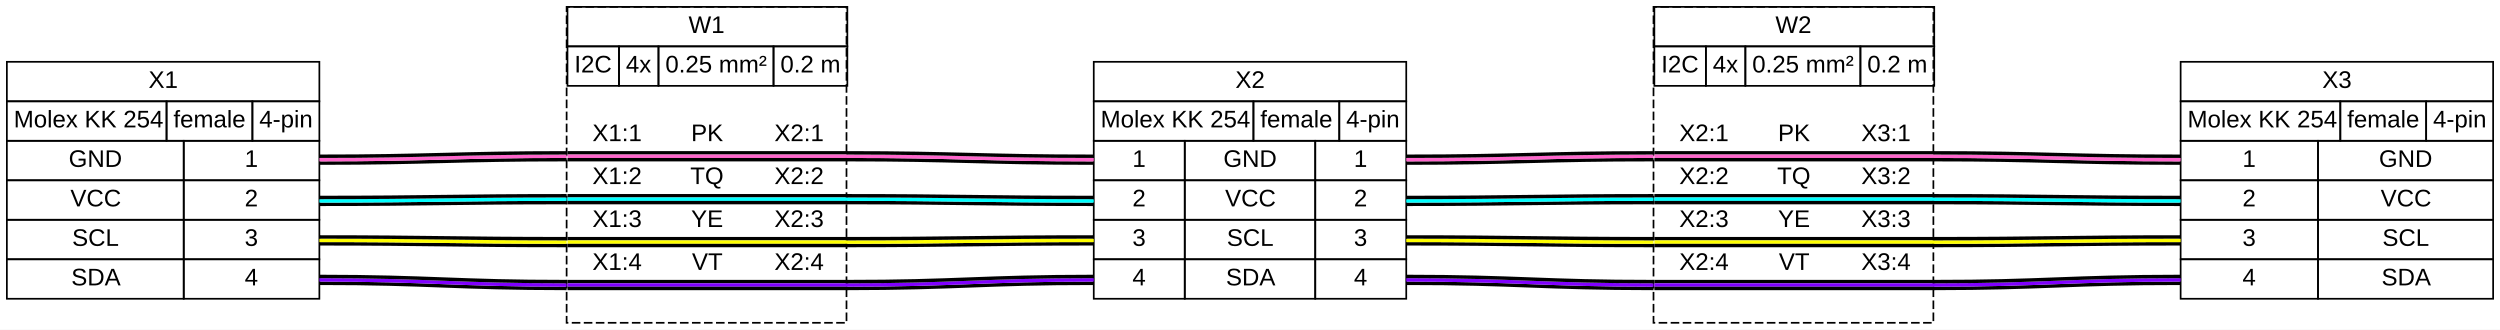
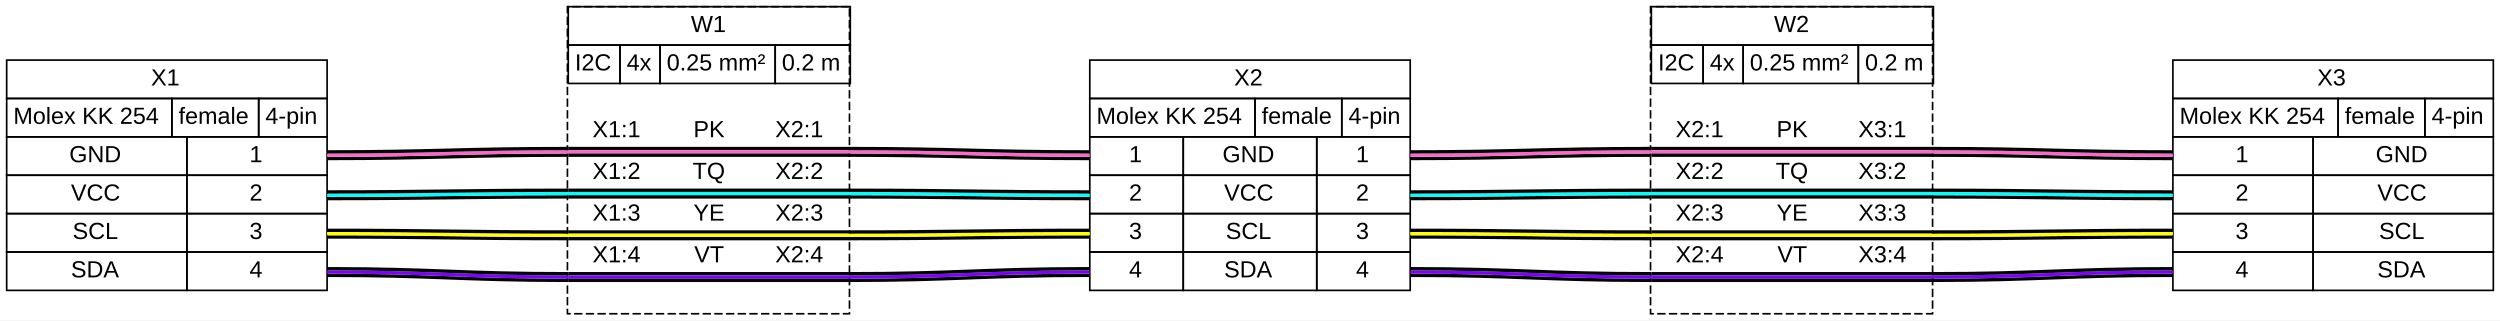
- <svg xmlns="http://www.w3.org/2000/svg" width="1456pt" height="192pt" viewBox="0.00 0.00 1456.00 192.00">
+ <svg xmlns="http://www.w3.org/2000/svg" width="1498pt" height="192pt" viewBox="0.00 0.00 1498.00 192.00">
  <g id="graph0" class="graph" transform="scale(1 1) rotate(0) translate(4 188)">
-     <polygon fill="white" stroke="transparent" points="-4,4 -4,-188 1452,-188 1452,4 -4,4" />
+     <polygon fill="#ffffff" stroke="transparent" points="-4,4 -4,-188 1494,-188 1494,4 -4,4" />
    <g id="node1" class="node">
-       <polygon fill="white" stroke="transparent" points="182,-152 0,-152 0,-14 182,-14 182,-152" />
-       <polygon fill="none" stroke="black" points="0,-129 0,-152 182,-152 182,-129 0,-129" />
-       <text text-anchor="start" x="82.5" y="-136.8" font-family="arial" font-size="14.00">X1</text>
-       <polygon fill="none" stroke="black" points="0,-106 0,-129 93,-129 93,-106 0,-106" />
-       <text text-anchor="start" x="4" y="-113.8" font-family="arial" font-size="14.00">Molex KK 254</text>
-       <polygon fill="none" stroke="black" points="93,-106 93,-129 143,-129 143,-106 93,-106" />
-       <text text-anchor="start" x="97" y="-113.8" font-family="arial" font-size="14.00">female</text>
-       <polygon fill="none" stroke="black" points="143,-106 143,-129 182,-129 182,-106 143,-106" />
-       <text text-anchor="start" x="147" y="-113.8" font-family="arial" font-size="14.00">4-pin</text>
-       <polygon fill="none" stroke="black" points="0,-83 0,-106 103,-106 103,-83 0,-83" />
-       <text text-anchor="start" x="36" y="-90.8" font-family="arial" font-size="14.00">GND</text>
-       <polygon fill="none" stroke="black" points="103,-83 103,-106 182,-106 182,-83 103,-83" />
-       <text text-anchor="start" x="138.5" y="-90.8" font-family="arial" font-size="14.00">1</text>
-       <polygon fill="none" stroke="black" points="0,-60 0,-83 103,-83 103,-60 0,-60" />
-       <text text-anchor="start" x="37" y="-67.8" font-family="arial" font-size="14.00">VCC</text>
-       <polygon fill="none" stroke="black" points="103,-60 103,-83 182,-83 182,-60 103,-60" />
-       <text text-anchor="start" x="138.5" y="-67.8" font-family="arial" font-size="14.00">2</text>
-       <polygon fill="none" stroke="black" points="0,-37 0,-60 103,-60 103,-37 0,-37" />
-       <text text-anchor="start" x="38" y="-44.8" font-family="arial" font-size="14.00">SCL</text>
-       <polygon fill="none" stroke="black" points="103,-37 103,-60 182,-60 182,-37 103,-37" />
-       <text text-anchor="start" x="138.5" y="-44.8" font-family="arial" font-size="14.00">3</text>
-       <polygon fill="none" stroke="black" points="0,-14 0,-37 103,-37 103,-14 0,-14" />
-       <text text-anchor="start" x="37.5" y="-21.8" font-family="arial" font-size="14.00">SDA</text>
-       <polygon fill="none" stroke="black" points="103,-14 103,-37 182,-37 182,-14 103,-14" />
-       <text text-anchor="start" x="138.5" y="-21.8" font-family="arial" font-size="14.00">4</text>
+       <polygon fill="#ffffff" stroke="transparent" points="192,-152 0,-152 0,-14 192,-14 192,-152" />
+       <polygon fill="none" stroke="#000000" points="0,-129 0,-152 192,-152 192,-129 0,-129" />
+       <text text-anchor="start" x="86.5" y="-136.8" font-family="arial" font-size="14.00" fill="#000000">X1</text>
+       <polygon fill="none" stroke="#000000" points="0,-106 0,-129 99,-129 99,-106 0,-106" />
+       <text text-anchor="start" x="4" y="-113.8" font-family="arial" font-size="14.00" fill="#000000">Molex KK 254</text>
+       <polygon fill="none" stroke="#000000" points="99,-106 99,-129 151,-129 151,-106 99,-106" />
+       <text text-anchor="start" x="103" y="-113.8" font-family="arial" font-size="14.00" fill="#000000">female</text>
+       <polygon fill="none" stroke="#000000" points="151,-106 151,-129 192,-129 192,-106 151,-106" />
+       <text text-anchor="start" x="155" y="-113.8" font-family="arial" font-size="14.00" fill="#000000">4-pin</text>
+       <polygon fill="none" stroke="#000000" points="0,-83 0,-106 108,-106 108,-83 0,-83" />
+       <text text-anchor="start" x="37.5" y="-90.8" font-family="arial" font-size="14.00" fill="#000000">GND</text>
+       <polygon fill="none" stroke="#000000" points="108,-83 108,-106 192,-106 192,-83 108,-83" />
+       <text text-anchor="start" x="145.5" y="-90.8" font-family="arial" font-size="14.00" fill="#000000">1</text>
+       <polygon fill="none" stroke="#000000" points="0,-60 0,-83 108,-83 108,-60 0,-60" />
+       <text text-anchor="start" x="38.5" y="-67.8" font-family="arial" font-size="14.00" fill="#000000">VCC</text>
+       <polygon fill="none" stroke="#000000" points="108,-60 108,-83 192,-83 192,-60 108,-60" />
+       <text text-anchor="start" x="145.5" y="-67.8" font-family="arial" font-size="14.00" fill="#000000">2</text>
+       <polygon fill="none" stroke="#000000" points="0,-37 0,-60 108,-60 108,-37 0,-37" />
+       <text text-anchor="start" x="39.5" y="-44.8" font-family="arial" font-size="14.00" fill="#000000">SCL</text>
+       <polygon fill="none" stroke="#000000" points="108,-37 108,-60 192,-60 192,-37 108,-37" />
+       <text text-anchor="start" x="145.5" y="-44.8" font-family="arial" font-size="14.00" fill="#000000">3</text>
+       <polygon fill="none" stroke="#000000" points="0,-14 0,-37 108,-37 108,-14 0,-14" />
+       <text text-anchor="start" x="38.5" y="-21.8" font-family="arial" font-size="14.00" fill="#000000">SDA</text>
+       <polygon fill="none" stroke="#000000" points="108,-14 108,-37 192,-37 192,-14 108,-14" />
+       <text text-anchor="start" x="145.5" y="-21.8" font-family="arial" font-size="14.00" fill="#000000">4</text>
    </g>
    <g id="node4" class="node">
-       <polygon fill="white" stroke="black" stroke-dasharray="5,2" points="489,-184 326,-184 326,0 489,0 489,-184" />
-       <polygon fill="none" stroke="black" points="326.5,-161 326.5,-184 489.5,-184 489.5,-161 326.5,-161" />
-       <text text-anchor="start" x="397" y="-168.8" font-family="arial" font-size="14.00">W1</text>
-       <polygon fill="none" stroke="black" points="326.5,-138 326.5,-161 356.5,-161 356.5,-138 326.5,-138" />
-       <text text-anchor="start" x="330.5" y="-145.8" font-family="arial" font-size="14.00">I2C</text>
-       <polygon fill="none" stroke="black" points="356.5,-138 356.5,-161 379.5,-161 379.5,-138 356.5,-138" />
-       <text text-anchor="start" x="360.5" y="-145.8" font-family="arial" font-size="14.00">4x</text>
-       <polygon fill="none" stroke="black" points="379.5,-138 379.5,-161 446.5,-161 446.5,-138 379.5,-138" />
-       <text text-anchor="start" x="383.5" y="-145.8" font-family="arial" font-size="14.00">0.25 mm²</text>
-       <polygon fill="none" stroke="black" points="446.5,-138 446.5,-161 489.5,-161 489.5,-138 446.5,-138" />
-       <text text-anchor="start" x="450.5" y="-145.8" font-family="arial" font-size="14.00">0.2 m</text>
-       <text text-anchor="start" x="353" y="-124.8" font-family="arial" font-size="14.00"> </text>
-       <text text-anchor="start" x="341" y="-105.8" font-family="arial" font-size="14.00">X1:1</text>
-       <text text-anchor="start" x="398.5" y="-105.8" font-family="arial" font-size="14.00">PK</text>
-       <text text-anchor="start" x="447" y="-105.8" font-family="arial" font-size="14.00">X2:1</text>
-       <polygon fill="#000000" stroke="transparent" points="326.5,-98 326.5,-100 489.5,-100 489.5,-98 326.5,-98" />
-       <polygon fill="#ff66cc" stroke="transparent" points="326.5,-96 326.5,-98 489.5,-98 489.5,-96 326.5,-96" />
-       <polygon fill="#000000" stroke="transparent" points="326.5,-94 326.5,-96 489.5,-96 489.5,-94 326.5,-94" />
-       <text text-anchor="start" x="341" y="-80.8" font-family="arial" font-size="14.00">X1:2</text>
-       <text text-anchor="start" x="398" y="-80.8" font-family="arial" font-size="14.00">TQ</text>
-       <text text-anchor="start" x="447" y="-80.8" font-family="arial" font-size="14.00">X2:2</text>
-       <polygon fill="#000000" stroke="transparent" points="326.5,-73 326.5,-75 489.5,-75 489.5,-73 326.5,-73" />
-       <polygon fill="#00ffff" stroke="transparent" points="326.5,-71 326.5,-73 489.5,-73 489.5,-71 326.5,-71" />
-       <polygon fill="#000000" stroke="transparent" points="326.5,-69 326.5,-71 489.5,-71 489.5,-69 326.5,-69" />
-       <text text-anchor="start" x="341" y="-55.8" font-family="arial" font-size="14.00">X1:3</text>
-       <text text-anchor="start" x="398.5" y="-55.8" font-family="arial" font-size="14.00">YE</text>
-       <text text-anchor="start" x="447" y="-55.8" font-family="arial" font-size="14.00">X2:3</text>
-       <polygon fill="#000000" stroke="transparent" points="326.5,-48 326.5,-50 489.5,-50 489.5,-48 326.5,-48" />
-       <polygon fill="#ffff00" stroke="transparent" points="326.5,-46 326.5,-48 489.5,-48 489.5,-46 326.5,-46" />
-       <polygon fill="#000000" stroke="transparent" points="326.5,-44 326.5,-46 489.5,-46 489.5,-44 326.5,-44" />
-       <text text-anchor="start" x="341" y="-30.8" font-family="arial" font-size="14.00">X1:4</text>
-       <text text-anchor="start" x="399" y="-30.8" font-family="arial" font-size="14.00">VT</text>
-       <text text-anchor="start" x="447" y="-30.8" font-family="arial" font-size="14.00">X2:4</text>
-       <polygon fill="#000000" stroke="transparent" points="326.5,-23 326.5,-25 489.5,-25 489.5,-23 326.5,-23" />
-       <polygon fill="#8000ff" stroke="transparent" points="326.5,-21 326.5,-23 489.5,-23 489.5,-21 326.5,-21" />
-       <polygon fill="#000000" stroke="transparent" points="326.5,-19 326.5,-21 489.5,-21 489.5,-19 326.5,-19" />
-       <text text-anchor="start" x="353" y="-5.8" font-family="arial" font-size="14.00"> </text>
+       <polygon fill="#ffffff" stroke="#000000" stroke-dasharray="5,2" points="505,-184 336,-184 336,0 505,0 505,-184" />
+       <polygon fill="none" stroke="#000000" points="336.5,-161 336.5,-184 505.5,-184 505.5,-161 336.5,-161" />
+       <text text-anchor="start" x="410" y="-168.8" font-family="arial" font-size="14.00" fill="#000000">W1</text>
+       <polygon fill="none" stroke="#000000" points="336.5,-138 336.5,-161 367.5,-161 367.5,-138 336.5,-138" />
+       <text text-anchor="start" x="340.5" y="-145.8" font-family="arial" font-size="14.00" fill="#000000">I2C</text>
+       <polygon fill="none" stroke="#000000" points="367.5,-138 367.5,-161 391.5,-161 391.5,-138 367.5,-138" />
+       <text text-anchor="start" x="371.5" y="-145.8" font-family="arial" font-size="14.00" fill="#000000">4x</text>
+       <polygon fill="none" stroke="#000000" points="391.5,-138 391.5,-161 460.5,-161 460.5,-138 391.5,-138" />
+       <text text-anchor="start" x="395.5" y="-145.8" font-family="arial" font-size="14.00" fill="#000000">0.25 mm²</text>
+       <polygon fill="none" stroke="#000000" points="460.5,-138 460.5,-161 505.5,-161 505.5,-138 460.5,-138" />
+       <text text-anchor="start" x="464.5" y="-145.8" font-family="arial" font-size="14.00" fill="#000000">0.2 m</text>
+       <text text-anchor="start" x="364.5" y="-124.8" font-family="arial" font-size="14.00" fill="#000000"> </text>
+       <text text-anchor="start" x="351" y="-105.8" font-family="arial" font-size="14.00" fill="#000000">X1:1</text>
+       <text text-anchor="start" x="411.5" y="-105.8" font-family="arial" font-size="14.00" fill="#000000">PK</text>
+       <text text-anchor="start" x="460.5" y="-105.8" font-family="arial" font-size="14.00" fill="#000000">X2:1</text>
+       <polygon fill="#000000" stroke="transparent" points="336.5,-98 336.5,-100 505.5,-100 505.5,-98 336.5,-98" />
+       <polygon fill="#ff66cc" stroke="transparent" points="336.5,-96 336.5,-98 505.5,-98 505.5,-96 336.5,-96" />
+       <polygon fill="#000000" stroke="transparent" points="336.5,-94 336.5,-96 505.5,-96 505.5,-94 336.5,-94" />
+       <text text-anchor="start" x="351" y="-80.8" font-family="arial" font-size="14.00" fill="#000000">X1:2</text>
+       <text text-anchor="start" x="411" y="-80.8" font-family="arial" font-size="14.00" fill="#000000">TQ</text>
+       <text text-anchor="start" x="460.5" y="-80.8" font-family="arial" font-size="14.00" fill="#000000">X2:2</text>
+       <polygon fill="#000000" stroke="transparent" points="336.5,-73 336.5,-75 505.5,-75 505.5,-73 336.5,-73" />
+       <polygon fill="#00ffff" stroke="transparent" points="336.5,-71 336.5,-73 505.5,-73 505.5,-71 336.5,-71" />
+       <polygon fill="#000000" stroke="transparent" points="336.5,-69 336.5,-71 505.5,-71 505.5,-69 336.5,-69" />
+       <text text-anchor="start" x="351" y="-55.8" font-family="arial" font-size="14.00" fill="#000000">X1:3</text>
+       <text text-anchor="start" x="411.5" y="-55.8" font-family="arial" font-size="14.00" fill="#000000">YE</text>
+       <text text-anchor="start" x="460.5" y="-55.8" font-family="arial" font-size="14.00" fill="#000000">X2:3</text>
+       <polygon fill="#000000" stroke="transparent" points="336.5,-48 336.5,-50 505.5,-50 505.5,-48 336.5,-48" />
+       <polygon fill="#ffff00" stroke="transparent" points="336.5,-46 336.5,-48 505.5,-48 505.5,-46 336.5,-46" />
+       <polygon fill="#000000" stroke="transparent" points="336.5,-44 336.5,-46 505.5,-46 505.5,-44 336.5,-44" />
+       <text text-anchor="start" x="351" y="-30.8" font-family="arial" font-size="14.00" fill="#000000">X1:4</text>
+       <text text-anchor="start" x="412" y="-30.8" font-family="arial" font-size="14.00" fill="#000000">VT</text>
+       <text text-anchor="start" x="460.5" y="-30.8" font-family="arial" font-size="14.00" fill="#000000">X2:4</text>
+       <polygon fill="#000000" stroke="transparent" points="336.5,-23 336.5,-25 505.5,-25 505.5,-23 336.5,-23" />
+       <polygon fill="#8000ff" stroke="transparent" points="336.5,-21 336.5,-23 505.5,-23 505.5,-21 336.5,-21" />
+       <polygon fill="#000000" stroke="transparent" points="336.5,-19 336.5,-21 505.5,-21 505.5,-19 336.5,-19" />
+       <text text-anchor="start" x="364.5" y="-5.8" font-family="arial" font-size="14.00" fill="#000000"> </text>
    </g>
    <g id="edge1" class="edge">
-       <path fill="none" stroke="#000000" stroke-width="2" d="M182,-93C246.25,-93.02 262.24,-95.02 326,-95" />
-       <path fill="none" stroke="#ff66cc" stroke-width="2" d="M182,-95C246.01,-95 261.99,-97 326,-97" />
-       <path fill="none" stroke="#000000" stroke-width="2" d="M182,-97C245.76,-96.98 261.75,-98.98 326,-99" />
+       <path fill="none" stroke="#000000" stroke-width="2" d="M192,-93C256.476,-93.015 272.519,-95.015 336.5,-95" />
+       <path fill="none" stroke="#ff66cc" stroke-width="2" d="M192,-95C256.228,-95 272.272,-97 336.5,-97" />
+       <path fill="none" stroke="#000000" stroke-width="2" d="M192,-97C255.981,-96.985 272.024,-98.985 336.5,-99" />
    </g>
    <g id="edge3" class="edge">
-       <path fill="none" stroke="#000000" stroke-width="2" d="M182,-69C246.13,-69 262.12,-70 326,-70" />
-       <path fill="none" stroke="#00ffff" stroke-width="2" d="M182,-71C246,-71 262,-72 326,-72" />
-       <path fill="none" stroke="#000000" stroke-width="2" d="M182,-73C245.88,-73 261.87,-74 326,-74" />
+       <path fill="none" stroke="#000000" stroke-width="2" d="M192,-69C256.348,-69.004 272.401,-70.004 336.5,-70" />
+       <path fill="none" stroke="#00ffff" stroke-width="2" d="M192,-71C256.224,-71 272.276,-72 336.5,-72" />
+       <path fill="none" stroke="#000000" stroke-width="2" d="M192,-73C256.099,-72.996 272.152,-73.996 336.5,-74" />
    </g>
    <g id="edge5" class="edge">
-       <path fill="none" stroke="#000000" stroke-width="2" d="M182,-46C245.88,-46 261.87,-45 326,-45" />
-       <path fill="none" stroke="#ffff00" stroke-width="2" d="M182,-48C246,-48 262,-47 326,-47" />
-       <path fill="none" stroke="#000000" stroke-width="2" d="M182,-50C246.13,-50 262.12,-49 326,-49" />
+       <path fill="none" stroke="#000000" stroke-width="2" d="M192,-46C256.099,-46.004 272.152,-45.004 336.5,-45" />
+       <path fill="none" stroke="#ffff00" stroke-width="2" d="M192,-48C256.224,-48 272.276,-47 336.5,-47" />
+       <path fill="none" stroke="#000000" stroke-width="2" d="M192,-50C256.348,-49.996 272.401,-48.996 336.5,-49" />
    </g>
    <g id="edge7" class="edge">
-       <path fill="none" stroke="#000000" stroke-width="2" d="M182,-23C245.64,-23.03 261.62,-20.03 326,-20" />
-       <path fill="none" stroke="#8000ff" stroke-width="2" d="M182,-25C246.01,-25 261.99,-22 326,-22" />
-       <path fill="none" stroke="#000000" stroke-width="2" d="M182,-27C246.38,-26.97 262.36,-23.97 326,-24" />
+       <path fill="none" stroke="#000000" stroke-width="2" d="M192,-23C255.868,-23.034 271.896,-20.034 336.5,-20" />
+       <path fill="none" stroke="#8000ff" stroke-width="2" d="M192,-25C256.236,-25 272.264,-22 336.5,-22" />
+       <path fill="none" stroke="#000000" stroke-width="2" d="M192,-27C256.604,-26.966 272.632,-23.966 336.5,-24" />
    </g>
    <g id="node2" class="node">
-       <polygon fill="white" stroke="transparent" points="815,-152 633,-152 633,-14 815,-14 815,-152" />
-       <polygon fill="none" stroke="black" points="633,-129 633,-152 815,-152 815,-129 633,-129" />
-       <text text-anchor="start" x="715.5" y="-136.8" font-family="arial" font-size="14.00">X2</text>
-       <polygon fill="none" stroke="black" points="633,-106 633,-129 726,-129 726,-106 633,-106" />
-       <text text-anchor="start" x="637" y="-113.8" font-family="arial" font-size="14.00">Molex KK 254</text>
-       <polygon fill="none" stroke="black" points="726,-106 726,-129 776,-129 776,-106 726,-106" />
-       <text text-anchor="start" x="730" y="-113.8" font-family="arial" font-size="14.00">female</text>
-       <polygon fill="none" stroke="black" points="776,-106 776,-129 815,-129 815,-106 776,-106" />
-       <text text-anchor="start" x="780" y="-113.8" font-family="arial" font-size="14.00">4-pin</text>
-       <polygon fill="none" stroke="black" points="633,-83 633,-106 686,-106 686,-83 633,-83" />
-       <text text-anchor="start" x="655.5" y="-90.8" font-family="arial" font-size="14.00">1</text>
-       <polygon fill="none" stroke="black" points="686,-83 686,-106 762,-106 762,-83 686,-83" />
-       <text text-anchor="start" x="708.5" y="-90.8" font-family="arial" font-size="14.00">GND</text>
-       <polygon fill="none" stroke="black" points="762,-83 762,-106 815,-106 815,-83 762,-83" />
-       <text text-anchor="start" x="784.5" y="-90.8" font-family="arial" font-size="14.00">1</text>
-       <polygon fill="none" stroke="black" points="633,-60 633,-83 686,-83 686,-60 633,-60" />
-       <text text-anchor="start" x="655.5" y="-67.8" font-family="arial" font-size="14.00">2</text>
-       <polygon fill="none" stroke="black" points="686,-60 686,-83 762,-83 762,-60 686,-60" />
-       <text text-anchor="start" x="709.5" y="-67.8" font-family="arial" font-size="14.00">VCC</text>
-       <polygon fill="none" stroke="black" points="762,-60 762,-83 815,-83 815,-60 762,-60" />
-       <text text-anchor="start" x="784.5" y="-67.8" font-family="arial" font-size="14.00">2</text>
-       <polygon fill="none" stroke="black" points="633,-37 633,-60 686,-60 686,-37 633,-37" />
-       <text text-anchor="start" x="655.5" y="-44.8" font-family="arial" font-size="14.00">3</text>
-       <polygon fill="none" stroke="black" points="686,-37 686,-60 762,-60 762,-37 686,-37" />
-       <text text-anchor="start" x="710.5" y="-44.8" font-family="arial" font-size="14.00">SCL</text>
-       <polygon fill="none" stroke="black" points="762,-37 762,-60 815,-60 815,-37 762,-37" />
-       <text text-anchor="start" x="784.5" y="-44.8" font-family="arial" font-size="14.00">3</text>
-       <polygon fill="none" stroke="black" points="633,-14 633,-37 686,-37 686,-14 633,-14" />
-       <text text-anchor="start" x="655.5" y="-21.8" font-family="arial" font-size="14.00">4</text>
-       <polygon fill="none" stroke="black" points="686,-14 686,-37 762,-37 762,-14 686,-14" />
-       <text text-anchor="start" x="710" y="-21.8" font-family="arial" font-size="14.00">SDA</text>
-       <polygon fill="none" stroke="black" points="762,-14 762,-37 815,-37 815,-14 762,-14" />
-       <text text-anchor="start" x="784.5" y="-21.8" font-family="arial" font-size="14.00">4</text>
+       <polygon fill="#ffffff" stroke="transparent" points="841,-152 649,-152 649,-14 841,-14 841,-152" />
+       <polygon fill="none" stroke="#000000" points="649,-129 649,-152 841,-152 841,-129 649,-129" />
+       <text text-anchor="start" x="735.5" y="-136.8" font-family="arial" font-size="14.00" fill="#000000">X2</text>
+       <polygon fill="none" stroke="#000000" points="649,-106 649,-129 748,-129 748,-106 649,-106" />
+       <text text-anchor="start" x="653" y="-113.8" font-family="arial" font-size="14.00" fill="#000000">Molex KK 254</text>
+       <polygon fill="none" stroke="#000000" points="748,-106 748,-129 800,-129 800,-106 748,-106" />
+       <text text-anchor="start" x="752" y="-113.8" font-family="arial" font-size="14.00" fill="#000000">female</text>
+       <polygon fill="none" stroke="#000000" points="800,-106 800,-129 841,-129 841,-106 800,-106" />
+       <text text-anchor="start" x="804" y="-113.8" font-family="arial" font-size="14.00" fill="#000000">4-pin</text>
+       <polygon fill="none" stroke="#000000" points="649,-83 649,-106 705,-106 705,-83 649,-83" />
+       <text text-anchor="start" x="672.5" y="-90.8" font-family="arial" font-size="14.00" fill="#000000">1</text>
+       <polygon fill="none" stroke="#000000" points="705,-83 705,-106 785,-106 785,-83 705,-83" />
+       <text text-anchor="start" x="728.5" y="-90.8" font-family="arial" font-size="14.00" fill="#000000">GND</text>
+       <polygon fill="none" stroke="#000000" points="785,-83 785,-106 841,-106 841,-83 785,-83" />
+       <text text-anchor="start" x="808.5" y="-90.8" font-family="arial" font-size="14.00" fill="#000000">1</text>
+       <polygon fill="none" stroke="#000000" points="649,-60 649,-83 705,-83 705,-60 649,-60" />
+       <text text-anchor="start" x="672.5" y="-67.8" font-family="arial" font-size="14.00" fill="#000000">2</text>
+       <polygon fill="none" stroke="#000000" points="705,-60 705,-83 785,-83 785,-60 705,-60" />
+       <text text-anchor="start" x="729.5" y="-67.8" font-family="arial" font-size="14.00" fill="#000000">VCC</text>
+       <polygon fill="none" stroke="#000000" points="785,-60 785,-83 841,-83 841,-60 785,-60" />
+       <text text-anchor="start" x="808.5" y="-67.8" font-family="arial" font-size="14.00" fill="#000000">2</text>
+       <polygon fill="none" stroke="#000000" points="649,-37 649,-60 705,-60 705,-37 649,-37" />
+       <text text-anchor="start" x="672.5" y="-44.8" font-family="arial" font-size="14.00" fill="#000000">3</text>
+       <polygon fill="none" stroke="#000000" points="705,-37 705,-60 785,-60 785,-37 705,-37" />
+       <text text-anchor="start" x="730.5" y="-44.8" font-family="arial" font-size="14.00" fill="#000000">SCL</text>
+       <polygon fill="none" stroke="#000000" points="785,-37 785,-60 841,-60 841,-37 785,-37" />
+       <text text-anchor="start" x="808.5" y="-44.8" font-family="arial" font-size="14.00" fill="#000000">3</text>
+       <polygon fill="none" stroke="#000000" points="649,-14 649,-37 705,-37 705,-14 649,-14" />
+       <text text-anchor="start" x="672.5" y="-21.8" font-family="arial" font-size="14.00" fill="#000000">4</text>
+       <polygon fill="none" stroke="#000000" points="705,-14 705,-37 785,-37 785,-14 705,-14" />
+       <text text-anchor="start" x="729.5" y="-21.8" font-family="arial" font-size="14.00" fill="#000000">SDA</text>
+       <polygon fill="none" stroke="#000000" points="785,-14 785,-37 841,-37 841,-14 785,-14" />
+       <text text-anchor="start" x="808.5" y="-21.8" font-family="arial" font-size="14.00" fill="#000000">4</text>
    </g>
    <g id="node5" class="node">
-       <polygon fill="white" stroke="black" stroke-dasharray="5,2" points="1122,-184 959,-184 959,0 1122,0 1122,-184" />
-       <polygon fill="none" stroke="black" points="959.5,-161 959.5,-184 1122.5,-184 1122.5,-161 959.5,-161" />
-       <text text-anchor="start" x="1030" y="-168.8" font-family="arial" font-size="14.00">W2</text>
-       <polygon fill="none" stroke="black" points="959.5,-138 959.5,-161 989.5,-161 989.5,-138 959.5,-138" />
-       <text text-anchor="start" x="963.5" y="-145.8" font-family="arial" font-size="14.00">I2C</text>
-       <polygon fill="none" stroke="black" points="989.5,-138 989.5,-161 1012.5,-161 1012.5,-138 989.5,-138" />
-       <text text-anchor="start" x="993.5" y="-145.8" font-family="arial" font-size="14.00">4x</text>
-       <polygon fill="none" stroke="black" points="1012.5,-138 1012.5,-161 1079.5,-161 1079.5,-138 1012.5,-138" />
-       <text text-anchor="start" x="1016.5" y="-145.8" font-family="arial" font-size="14.00">0.25 mm²</text>
-       <polygon fill="none" stroke="black" points="1079.5,-138 1079.5,-161 1122.5,-161 1122.5,-138 1079.5,-138" />
-       <text text-anchor="start" x="1083.5" y="-145.8" font-family="arial" font-size="14.00">0.2 m</text>
-       <text text-anchor="start" x="986" y="-124.8" font-family="arial" font-size="14.00"> </text>
-       <text text-anchor="start" x="974" y="-105.8" font-family="arial" font-size="14.00">X2:1</text>
-       <text text-anchor="start" x="1031.5" y="-105.8" font-family="arial" font-size="14.00">PK</text>
-       <text text-anchor="start" x="1080" y="-105.8" font-family="arial" font-size="14.00">X3:1</text>
-       <polygon fill="#000000" stroke="transparent" points="959.5,-98 959.5,-100 1122.5,-100 1122.5,-98 959.5,-98" />
-       <polygon fill="#ff66cc" stroke="transparent" points="959.5,-96 959.5,-98 1122.5,-98 1122.5,-96 959.5,-96" />
-       <polygon fill="#000000" stroke="transparent" points="959.5,-94 959.5,-96 1122.5,-96 1122.5,-94 959.5,-94" />
-       <text text-anchor="start" x="974" y="-80.8" font-family="arial" font-size="14.00">X2:2</text>
-       <text text-anchor="start" x="1031" y="-80.8" font-family="arial" font-size="14.00">TQ</text>
-       <text text-anchor="start" x="1080" y="-80.8" font-family="arial" font-size="14.00">X3:2</text>
-       <polygon fill="#000000" stroke="transparent" points="959.5,-73 959.5,-75 1122.5,-75 1122.5,-73 959.5,-73" />
-       <polygon fill="#00ffff" stroke="transparent" points="959.5,-71 959.5,-73 1122.5,-73 1122.5,-71 959.5,-71" />
-       <polygon fill="#000000" stroke="transparent" points="959.5,-69 959.5,-71 1122.5,-71 1122.5,-69 959.5,-69" />
-       <text text-anchor="start" x="974" y="-55.8" font-family="arial" font-size="14.00">X2:3</text>
-       <text text-anchor="start" x="1031.5" y="-55.8" font-family="arial" font-size="14.00">YE</text>
-       <text text-anchor="start" x="1080" y="-55.8" font-family="arial" font-size="14.00">X3:3</text>
-       <polygon fill="#000000" stroke="transparent" points="959.5,-48 959.5,-50 1122.5,-50 1122.5,-48 959.5,-48" />
-       <polygon fill="#ffff00" stroke="transparent" points="959.5,-46 959.5,-48 1122.5,-48 1122.5,-46 959.5,-46" />
-       <polygon fill="#000000" stroke="transparent" points="959.5,-44 959.5,-46 1122.5,-46 1122.5,-44 959.5,-44" />
-       <text text-anchor="start" x="974" y="-30.8" font-family="arial" font-size="14.00">X2:4</text>
-       <text text-anchor="start" x="1032" y="-30.8" font-family="arial" font-size="14.00">VT</text>
-       <text text-anchor="start" x="1080" y="-30.8" font-family="arial" font-size="14.00">X3:4</text>
-       <polygon fill="#000000" stroke="transparent" points="959.5,-23 959.5,-25 1122.5,-25 1122.5,-23 959.5,-23" />
-       <polygon fill="#8000ff" stroke="transparent" points="959.5,-21 959.5,-23 1122.5,-23 1122.5,-21 959.5,-21" />
-       <polygon fill="#000000" stroke="transparent" points="959.5,-19 959.5,-21 1122.5,-21 1122.5,-19 959.5,-19" />
-       <text text-anchor="start" x="986" y="-5.8" font-family="arial" font-size="14.00"> </text>
+       <polygon fill="#ffffff" stroke="#000000" stroke-dasharray="5,2" points="1154,-184 985,-184 985,0 1154,0 1154,-184" />
+       <polygon fill="none" stroke="#000000" points="985.5,-161 985.5,-184 1154.5,-184 1154.5,-161 985.5,-161" />
+       <text text-anchor="start" x="1059" y="-168.8" font-family="arial" font-size="14.00" fill="#000000">W2</text>
+       <polygon fill="none" stroke="#000000" points="985.5,-138 985.5,-161 1016.5,-161 1016.5,-138 985.5,-138" />
+       <text text-anchor="start" x="989.5" y="-145.8" font-family="arial" font-size="14.00" fill="#000000">I2C</text>
+       <polygon fill="none" stroke="#000000" points="1016.5,-138 1016.5,-161 1040.5,-161 1040.5,-138 1016.5,-138" />
+       <text text-anchor="start" x="1020.5" y="-145.8" font-family="arial" font-size="14.00" fill="#000000">4x</text>
+       <polygon fill="none" stroke="#000000" points="1040.5,-138 1040.5,-161 1109.5,-161 1109.5,-138 1040.5,-138" />
+       <text text-anchor="start" x="1044.5" y="-145.8" font-family="arial" font-size="14.00" fill="#000000">0.25 mm²</text>
+       <polygon fill="none" stroke="#000000" points="1109.5,-138 1109.5,-161 1154.5,-161 1154.5,-138 1109.5,-138" />
+       <text text-anchor="start" x="1113.5" y="-145.8" font-family="arial" font-size="14.00" fill="#000000">0.2 m</text>
+       <text text-anchor="start" x="1013.5" y="-124.8" font-family="arial" font-size="14.00" fill="#000000"> </text>
+       <text text-anchor="start" x="1000" y="-105.8" font-family="arial" font-size="14.00" fill="#000000">X2:1</text>
+       <text text-anchor="start" x="1060.5" y="-105.8" font-family="arial" font-size="14.00" fill="#000000">PK</text>
+       <text text-anchor="start" x="1109.5" y="-105.8" font-family="arial" font-size="14.00" fill="#000000">X3:1</text>
+       <polygon fill="#000000" stroke="transparent" points="985.5,-98 985.5,-100 1154.5,-100 1154.5,-98 985.5,-98" />
+       <polygon fill="#ff66cc" stroke="transparent" points="985.5,-96 985.5,-98 1154.5,-98 1154.5,-96 985.5,-96" />
+       <polygon fill="#000000" stroke="transparent" points="985.5,-94 985.5,-96 1154.5,-96 1154.5,-94 985.5,-94" />
+       <text text-anchor="start" x="1000" y="-80.8" font-family="arial" font-size="14.00" fill="#000000">X2:2</text>
+       <text text-anchor="start" x="1060" y="-80.8" font-family="arial" font-size="14.00" fill="#000000">TQ</text>
+       <text text-anchor="start" x="1109.5" y="-80.8" font-family="arial" font-size="14.00" fill="#000000">X3:2</text>
+       <polygon fill="#000000" stroke="transparent" points="985.5,-73 985.5,-75 1154.5,-75 1154.5,-73 985.5,-73" />
+       <polygon fill="#00ffff" stroke="transparent" points="985.5,-71 985.5,-73 1154.5,-73 1154.5,-71 985.5,-71" />
+       <polygon fill="#000000" stroke="transparent" points="985.5,-69 985.5,-71 1154.5,-71 1154.5,-69 985.5,-69" />
+       <text text-anchor="start" x="1000" y="-55.8" font-family="arial" font-size="14.00" fill="#000000">X2:3</text>
+       <text text-anchor="start" x="1060.5" y="-55.8" font-family="arial" font-size="14.00" fill="#000000">YE</text>
+       <text text-anchor="start" x="1109.5" y="-55.8" font-family="arial" font-size="14.00" fill="#000000">X3:3</text>
+       <polygon fill="#000000" stroke="transparent" points="985.5,-48 985.5,-50 1154.5,-50 1154.5,-48 985.5,-48" />
+       <polygon fill="#ffff00" stroke="transparent" points="985.5,-46 985.5,-48 1154.5,-48 1154.5,-46 985.5,-46" />
+       <polygon fill="#000000" stroke="transparent" points="985.5,-44 985.5,-46 1154.5,-46 1154.5,-44 985.5,-44" />
+       <text text-anchor="start" x="1000" y="-30.8" font-family="arial" font-size="14.00" fill="#000000">X2:4</text>
+       <text text-anchor="start" x="1061" y="-30.8" font-family="arial" font-size="14.00" fill="#000000">VT</text>
+       <text text-anchor="start" x="1109.5" y="-30.8" font-family="arial" font-size="14.00" fill="#000000">X3:4</text>
+       <polygon fill="#000000" stroke="transparent" points="985.5,-23 985.5,-25 1154.5,-25 1154.5,-23 985.5,-23" />
+       <polygon fill="#8000ff" stroke="transparent" points="985.5,-21 985.5,-23 1154.5,-23 1154.5,-21 985.5,-21" />
+       <polygon fill="#000000" stroke="transparent" points="985.5,-19 985.5,-21 1154.5,-21 1154.5,-19 985.5,-19" />
+       <text text-anchor="start" x="1013.5" y="-5.8" font-family="arial" font-size="14.00" fill="#000000"> </text>
    </g>
    <g id="edge9" class="edge">
-       <path fill="none" stroke="#000000" stroke-width="2" d="M815,-93C879.25,-93.02 895.24,-95.02 959,-95" />
-       <path fill="none" stroke="#ff66cc" stroke-width="2" d="M815,-95C879.01,-95 894.99,-97 959,-97" />
-       <path fill="none" stroke="#000000" stroke-width="2" d="M815,-97C878.76,-96.98 894.75,-98.98 959,-99" />
+       <path fill="none" stroke="#000000" stroke-width="2" d="M841,-93C905.476,-93.015 921.519,-95.015 985.5,-95" />
+       <path fill="none" stroke="#ff66cc" stroke-width="2" d="M841,-95C905.228,-95 921.272,-97 985.5,-97" />
+       <path fill="none" stroke="#000000" stroke-width="2" d="M841,-97C904.981,-96.985 921.024,-98.985 985.5,-99" />
    </g>
    <g id="edge11" class="edge">
-       <path fill="none" stroke="#000000" stroke-width="2" d="M815,-69C879.13,-69 895.12,-70 959,-70" />
-       <path fill="none" stroke="#00ffff" stroke-width="2" d="M815,-71C879,-71 895,-72 959,-72" />
-       <path fill="none" stroke="#000000" stroke-width="2" d="M815,-73C878.88,-73 894.87,-74 959,-74" />
+       <path fill="none" stroke="#000000" stroke-width="2" d="M841,-69C905.348,-69.004 921.401,-70.004 985.5,-70" />
+       <path fill="none" stroke="#00ffff" stroke-width="2" d="M841,-71C905.224,-71 921.276,-72 985.5,-72" />
+       <path fill="none" stroke="#000000" stroke-width="2" d="M841,-73C905.099,-72.996 921.152,-73.996 985.5,-74" />
    </g>
    <g id="edge13" class="edge">
-       <path fill="none" stroke="#000000" stroke-width="2" d="M815,-46C878.88,-46 894.87,-45 959,-45" />
-       <path fill="none" stroke="#ffff00" stroke-width="2" d="M815,-48C879,-48 895,-47 959,-47" />
-       <path fill="none" stroke="#000000" stroke-width="2" d="M815,-50C879.13,-50 895.12,-49 959,-49" />
+       <path fill="none" stroke="#000000" stroke-width="2" d="M841,-46C905.099,-46.004 921.152,-45.004 985.5,-45" />
+       <path fill="none" stroke="#ffff00" stroke-width="2" d="M841,-48C905.224,-48 921.276,-47 985.5,-47" />
+       <path fill="none" stroke="#000000" stroke-width="2" d="M841,-50C905.348,-49.996 921.401,-48.996 985.5,-49" />
    </g>
    <g id="edge15" class="edge">
-       <path fill="none" stroke="#000000" stroke-width="2" d="M815,-23C878.64,-23.03 894.62,-20.03 959,-20" />
-       <path fill="none" stroke="#8000ff" stroke-width="2" d="M815,-25C879.01,-25 894.99,-22 959,-22" />
-       <path fill="none" stroke="#000000" stroke-width="2" d="M815,-27C879.38,-26.97 895.36,-23.97 959,-24" />
+       <path fill="none" stroke="#000000" stroke-width="2" d="M841,-23C904.868,-23.034 920.896,-20.034 985.5,-20" />
+       <path fill="none" stroke="#8000ff" stroke-width="2" d="M841,-25C905.236,-25 921.264,-22 985.5,-22" />
+       <path fill="none" stroke="#000000" stroke-width="2" d="M841,-27C905.604,-26.966 921.632,-23.966 985.5,-24" />
    </g>
    <g id="node3" class="node">
-       <polygon fill="white" stroke="transparent" points="1448,-152 1266,-152 1266,-14 1448,-14 1448,-152" />
-       <polygon fill="none" stroke="black" points="1266,-129 1266,-152 1448,-152 1448,-129 1266,-129" />
-       <text text-anchor="start" x="1348.5" y="-136.8" font-family="arial" font-size="14.00">X3</text>
-       <polygon fill="none" stroke="black" points="1266,-106 1266,-129 1359,-129 1359,-106 1266,-106" />
-       <text text-anchor="start" x="1270" y="-113.8" font-family="arial" font-size="14.00">Molex KK 254</text>
-       <polygon fill="none" stroke="black" points="1359,-106 1359,-129 1409,-129 1409,-106 1359,-106" />
-       <text text-anchor="start" x="1363" y="-113.8" font-family="arial" font-size="14.00">female</text>
-       <polygon fill="none" stroke="black" points="1409,-106 1409,-129 1448,-129 1448,-106 1409,-106" />
-       <text text-anchor="start" x="1413" y="-113.8" font-family="arial" font-size="14.00">4-pin</text>
-       <polygon fill="none" stroke="black" points="1266,-83 1266,-106 1346,-106 1346,-83 1266,-83" />
-       <text text-anchor="start" x="1302" y="-90.8" font-family="arial" font-size="14.00">1</text>
-       <polygon fill="none" stroke="black" points="1346,-83 1346,-106 1448,-106 1448,-83 1346,-83" />
-       <text text-anchor="start" x="1381.5" y="-90.8" font-family="arial" font-size="14.00">GND</text>
-       <polygon fill="none" stroke="black" points="1266,-60 1266,-83 1346,-83 1346,-60 1266,-60" />
-       <text text-anchor="start" x="1302" y="-67.8" font-family="arial" font-size="14.00">2</text>
-       <polygon fill="none" stroke="black" points="1346,-60 1346,-83 1448,-83 1448,-60 1346,-60" />
-       <text text-anchor="start" x="1382.5" y="-67.8" font-family="arial" font-size="14.00">VCC</text>
-       <polygon fill="none" stroke="black" points="1266,-37 1266,-60 1346,-60 1346,-37 1266,-37" />
-       <text text-anchor="start" x="1302" y="-44.8" font-family="arial" font-size="14.00">3</text>
-       <polygon fill="none" stroke="black" points="1346,-37 1346,-60 1448,-60 1448,-37 1346,-37" />
-       <text text-anchor="start" x="1383.5" y="-44.8" font-family="arial" font-size="14.00">SCL</text>
-       <polygon fill="none" stroke="black" points="1266,-14 1266,-37 1346,-37 1346,-14 1266,-14" />
-       <text text-anchor="start" x="1302" y="-21.8" font-family="arial" font-size="14.00">4</text>
-       <polygon fill="none" stroke="black" points="1346,-14 1346,-37 1448,-37 1448,-14 1346,-14" />
-       <text text-anchor="start" x="1383" y="-21.8" font-family="arial" font-size="14.00">SDA</text>
+       <polygon fill="#ffffff" stroke="transparent" points="1490,-152 1298,-152 1298,-14 1490,-14 1490,-152" />
+       <polygon fill="none" stroke="#000000" points="1298,-129 1298,-152 1490,-152 1490,-129 1298,-129" />
+       <text text-anchor="start" x="1384.5" y="-136.8" font-family="arial" font-size="14.00" fill="#000000">X3</text>
+       <polygon fill="none" stroke="#000000" points="1298,-106 1298,-129 1397,-129 1397,-106 1298,-106" />
+       <text text-anchor="start" x="1302" y="-113.8" font-family="arial" font-size="14.00" fill="#000000">Molex KK 254</text>
+       <polygon fill="none" stroke="#000000" points="1397,-106 1397,-129 1449,-129 1449,-106 1397,-106" />
+       <text text-anchor="start" x="1401" y="-113.8" font-family="arial" font-size="14.00" fill="#000000">female</text>
+       <polygon fill="none" stroke="#000000" points="1449,-106 1449,-129 1490,-129 1490,-106 1449,-106" />
+       <text text-anchor="start" x="1453" y="-113.8" font-family="arial" font-size="14.00" fill="#000000">4-pin</text>
+       <polygon fill="none" stroke="#000000" points="1298,-83 1298,-106 1382,-106 1382,-83 1298,-83" />
+       <text text-anchor="start" x="1335.5" y="-90.8" font-family="arial" font-size="14.00" fill="#000000">1</text>
+       <polygon fill="none" stroke="#000000" points="1382,-83 1382,-106 1490,-106 1490,-83 1382,-83" />
+       <text text-anchor="start" x="1419.5" y="-90.8" font-family="arial" font-size="14.00" fill="#000000">GND</text>
+       <polygon fill="none" stroke="#000000" points="1298,-60 1298,-83 1382,-83 1382,-60 1298,-60" />
+       <text text-anchor="start" x="1335.5" y="-67.8" font-family="arial" font-size="14.00" fill="#000000">2</text>
+       <polygon fill="none" stroke="#000000" points="1382,-60 1382,-83 1490,-83 1490,-60 1382,-60" />
+       <text text-anchor="start" x="1420.5" y="-67.8" font-family="arial" font-size="14.00" fill="#000000">VCC</text>
+       <polygon fill="none" stroke="#000000" points="1298,-37 1298,-60 1382,-60 1382,-37 1298,-37" />
+       <text text-anchor="start" x="1335.5" y="-44.8" font-family="arial" font-size="14.00" fill="#000000">3</text>
+       <polygon fill="none" stroke="#000000" points="1382,-37 1382,-60 1490,-60 1490,-37 1382,-37" />
+       <text text-anchor="start" x="1421.5" y="-44.8" font-family="arial" font-size="14.00" fill="#000000">SCL</text>
+       <polygon fill="none" stroke="#000000" points="1298,-14 1298,-37 1382,-37 1382,-14 1298,-14" />
+       <text text-anchor="start" x="1335.5" y="-21.8" font-family="arial" font-size="14.00" fill="#000000">4</text>
+       <polygon fill="none" stroke="#000000" points="1382,-14 1382,-37 1490,-37 1490,-14 1382,-14" />
+       <text text-anchor="start" x="1420.5" y="-21.8" font-family="arial" font-size="14.00" fill="#000000">SDA</text>
    </g>
    <g id="edge2" class="edge">
-       <path fill="none" stroke="#000000" stroke-width="2" d="M489,-95C552.76,-95.02 568.75,-93.02 633,-93" />
-       <path fill="none" stroke="#ff66cc" stroke-width="2" d="M489,-97C553.01,-97 568.99,-95 633,-95" />
-       <path fill="none" stroke="#000000" stroke-width="2" d="M489,-99C553.25,-98.98 569.24,-96.98 633,-97" />
+       <path fill="none" stroke="#000000" stroke-width="2" d="M505,-95C568.758,-95.016 584.746,-93.016 649,-93" />
+       <path fill="none" stroke="#ff66cc" stroke-width="2" d="M505,-97C569.006,-97 584.994,-95 649,-95" />
+       <path fill="none" stroke="#000000" stroke-width="2" d="M505,-99C569.254,-98.984 585.242,-96.984 649,-97" />
    </g>
    <g id="edge4" class="edge">
-       <path fill="none" stroke="#000000" stroke-width="2" d="M489,-70C552.88,-70 568.87,-69 633,-69" />
-       <path fill="none" stroke="#00ffff" stroke-width="2" d="M489,-72C553,-72 569,-71 633,-71" />
-       <path fill="none" stroke="#000000" stroke-width="2" d="M489,-74C553.13,-74 569.12,-73 633,-73" />
+       <path fill="none" stroke="#000000" stroke-width="2" d="M505,-70C568.877,-70.004 584.874,-69.004 649,-69" />
+       <path fill="none" stroke="#00ffff" stroke-width="2" d="M505,-72C569.001,-72 584.999,-71 649,-71" />
+       <path fill="none" stroke="#000000" stroke-width="2" d="M505,-74C569.126,-73.996 585.123,-72.996 649,-73" />
    </g>
    <g id="edge6" class="edge">
-       <path fill="none" stroke="#000000" stroke-width="2" d="M489,-45C553.13,-45 569.12,-46 633,-46" />
-       <path fill="none" stroke="#ffff00" stroke-width="2" d="M489,-47C553,-47 569,-48 633,-48" />
-       <path fill="none" stroke="#000000" stroke-width="2" d="M489,-49C552.88,-49 568.87,-50 633,-50" />
+       <path fill="none" stroke="#000000" stroke-width="2" d="M505,-45C569.126,-45.004 585.123,-46.004 649,-46" />
+       <path fill="none" stroke="#ffff00" stroke-width="2" d="M505,-47C569.001,-47 584.999,-48 649,-48" />
+       <path fill="none" stroke="#000000" stroke-width="2" d="M505,-49C568.877,-48.996 584.874,-49.996 649,-50" />
    </g>
    <g id="edge8" class="edge">
-       <path fill="none" stroke="#000000" stroke-width="2" d="M489,-20C553.38,-20.03 569.36,-23.03 633,-23" />
-       <path fill="none" stroke="#8000ff" stroke-width="2" d="M489,-22C553.01,-22 568.99,-25 633,-25" />
-       <path fill="none" stroke="#000000" stroke-width="2" d="M489,-24C552.64,-23.97 568.62,-26.97 633,-27" />
+       <path fill="none" stroke="#000000" stroke-width="2" d="M505,-20C569.383,-20.034 585.355,-23.034 649,-23" />
+       <path fill="none" stroke="#8000ff" stroke-width="2" d="M505,-22C569.014,-22 584.986,-25 649,-25" />
+       <path fill="none" stroke="#000000" stroke-width="2" d="M505,-24C568.645,-23.966 584.617,-26.966 649,-27" />
    </g>
    <g id="edge10" class="edge">
-       <path fill="none" stroke="#000000" stroke-width="2" d="M1122,-95C1185.76,-95.02 1201.75,-93.02 1266,-93" />
-       <path fill="none" stroke="#ff66cc" stroke-width="2" d="M1122,-97C1186.01,-97 1201.99,-95 1266,-95" />
-       <path fill="none" stroke="#000000" stroke-width="2" d="M1122,-99C1186.25,-98.98 1202.24,-96.98 1266,-97" />
+       <path fill="none" stroke="#000000" stroke-width="2" d="M1154,-95C1217.758,-95.016 1233.746,-93.016 1298,-93" />
+       <path fill="none" stroke="#ff66cc" stroke-width="2" d="M1154,-97C1218.006,-97 1233.994,-95 1298,-95" />
+       <path fill="none" stroke="#000000" stroke-width="2" d="M1154,-99C1218.254,-98.984 1234.242,-96.984 1298,-97" />
    </g>
    <g id="edge12" class="edge">
-       <path fill="none" stroke="#000000" stroke-width="2" d="M1122,-70C1185.88,-70 1201.87,-69 1266,-69" />
-       <path fill="none" stroke="#00ffff" stroke-width="2" d="M1122,-72C1186,-72 1202,-71 1266,-71" />
-       <path fill="none" stroke="#000000" stroke-width="2" d="M1122,-74C1186.13,-74 1202.12,-73 1266,-73" />
+       <path fill="none" stroke="#000000" stroke-width="2" d="M1154,-70C1217.877,-70.004 1233.874,-69.004 1298,-69" />
+       <path fill="none" stroke="#00ffff" stroke-width="2" d="M1154,-72C1218.002,-72 1233.998,-71 1298,-71" />
+       <path fill="none" stroke="#000000" stroke-width="2" d="M1154,-74C1218.126,-73.996 1234.123,-72.996 1298,-73" />
    </g>
    <g id="edge14" class="edge">
-       <path fill="none" stroke="#000000" stroke-width="2" d="M1122,-45C1186.13,-45 1202.12,-46 1266,-46" />
-       <path fill="none" stroke="#ffff00" stroke-width="2" d="M1122,-47C1186,-47 1202,-48 1266,-48" />
-       <path fill="none" stroke="#000000" stroke-width="2" d="M1122,-49C1185.88,-49 1201.87,-50 1266,-50" />
+       <path fill="none" stroke="#000000" stroke-width="2" d="M1154,-45C1218.126,-45.004 1234.123,-46.004 1298,-46" />
+       <path fill="none" stroke="#ffff00" stroke-width="2" d="M1154,-47C1218.002,-47 1233.998,-48 1298,-48" />
+       <path fill="none" stroke="#000000" stroke-width="2" d="M1154,-49C1217.877,-48.996 1233.874,-49.996 1298,-50" />
    </g>
    <g id="edge16" class="edge">
-       <path fill="none" stroke="#000000" stroke-width="2" d="M1122,-20C1186.38,-20.03 1202.36,-23.03 1266,-23" />
-       <path fill="none" stroke="#8000ff" stroke-width="2" d="M1122,-22C1186.01,-22 1201.99,-25 1266,-25" />
-       <path fill="none" stroke="#000000" stroke-width="2" d="M1122,-24C1185.64,-23.97 1201.62,-26.97 1266,-27" />
+       <path fill="none" stroke="#000000" stroke-width="2" d="M1154,-20C1218.383,-20.034 1234.355,-23.034 1298,-23" />
+       <path fill="none" stroke="#8000ff" stroke-width="2" d="M1154,-22C1218.014,-22 1233.986,-25 1298,-25" />
+       <path fill="none" stroke="#000000" stroke-width="2" d="M1154,-24C1217.645,-23.966 1233.617,-26.966 1298,-27" />
    </g>
  </g>
</svg>
